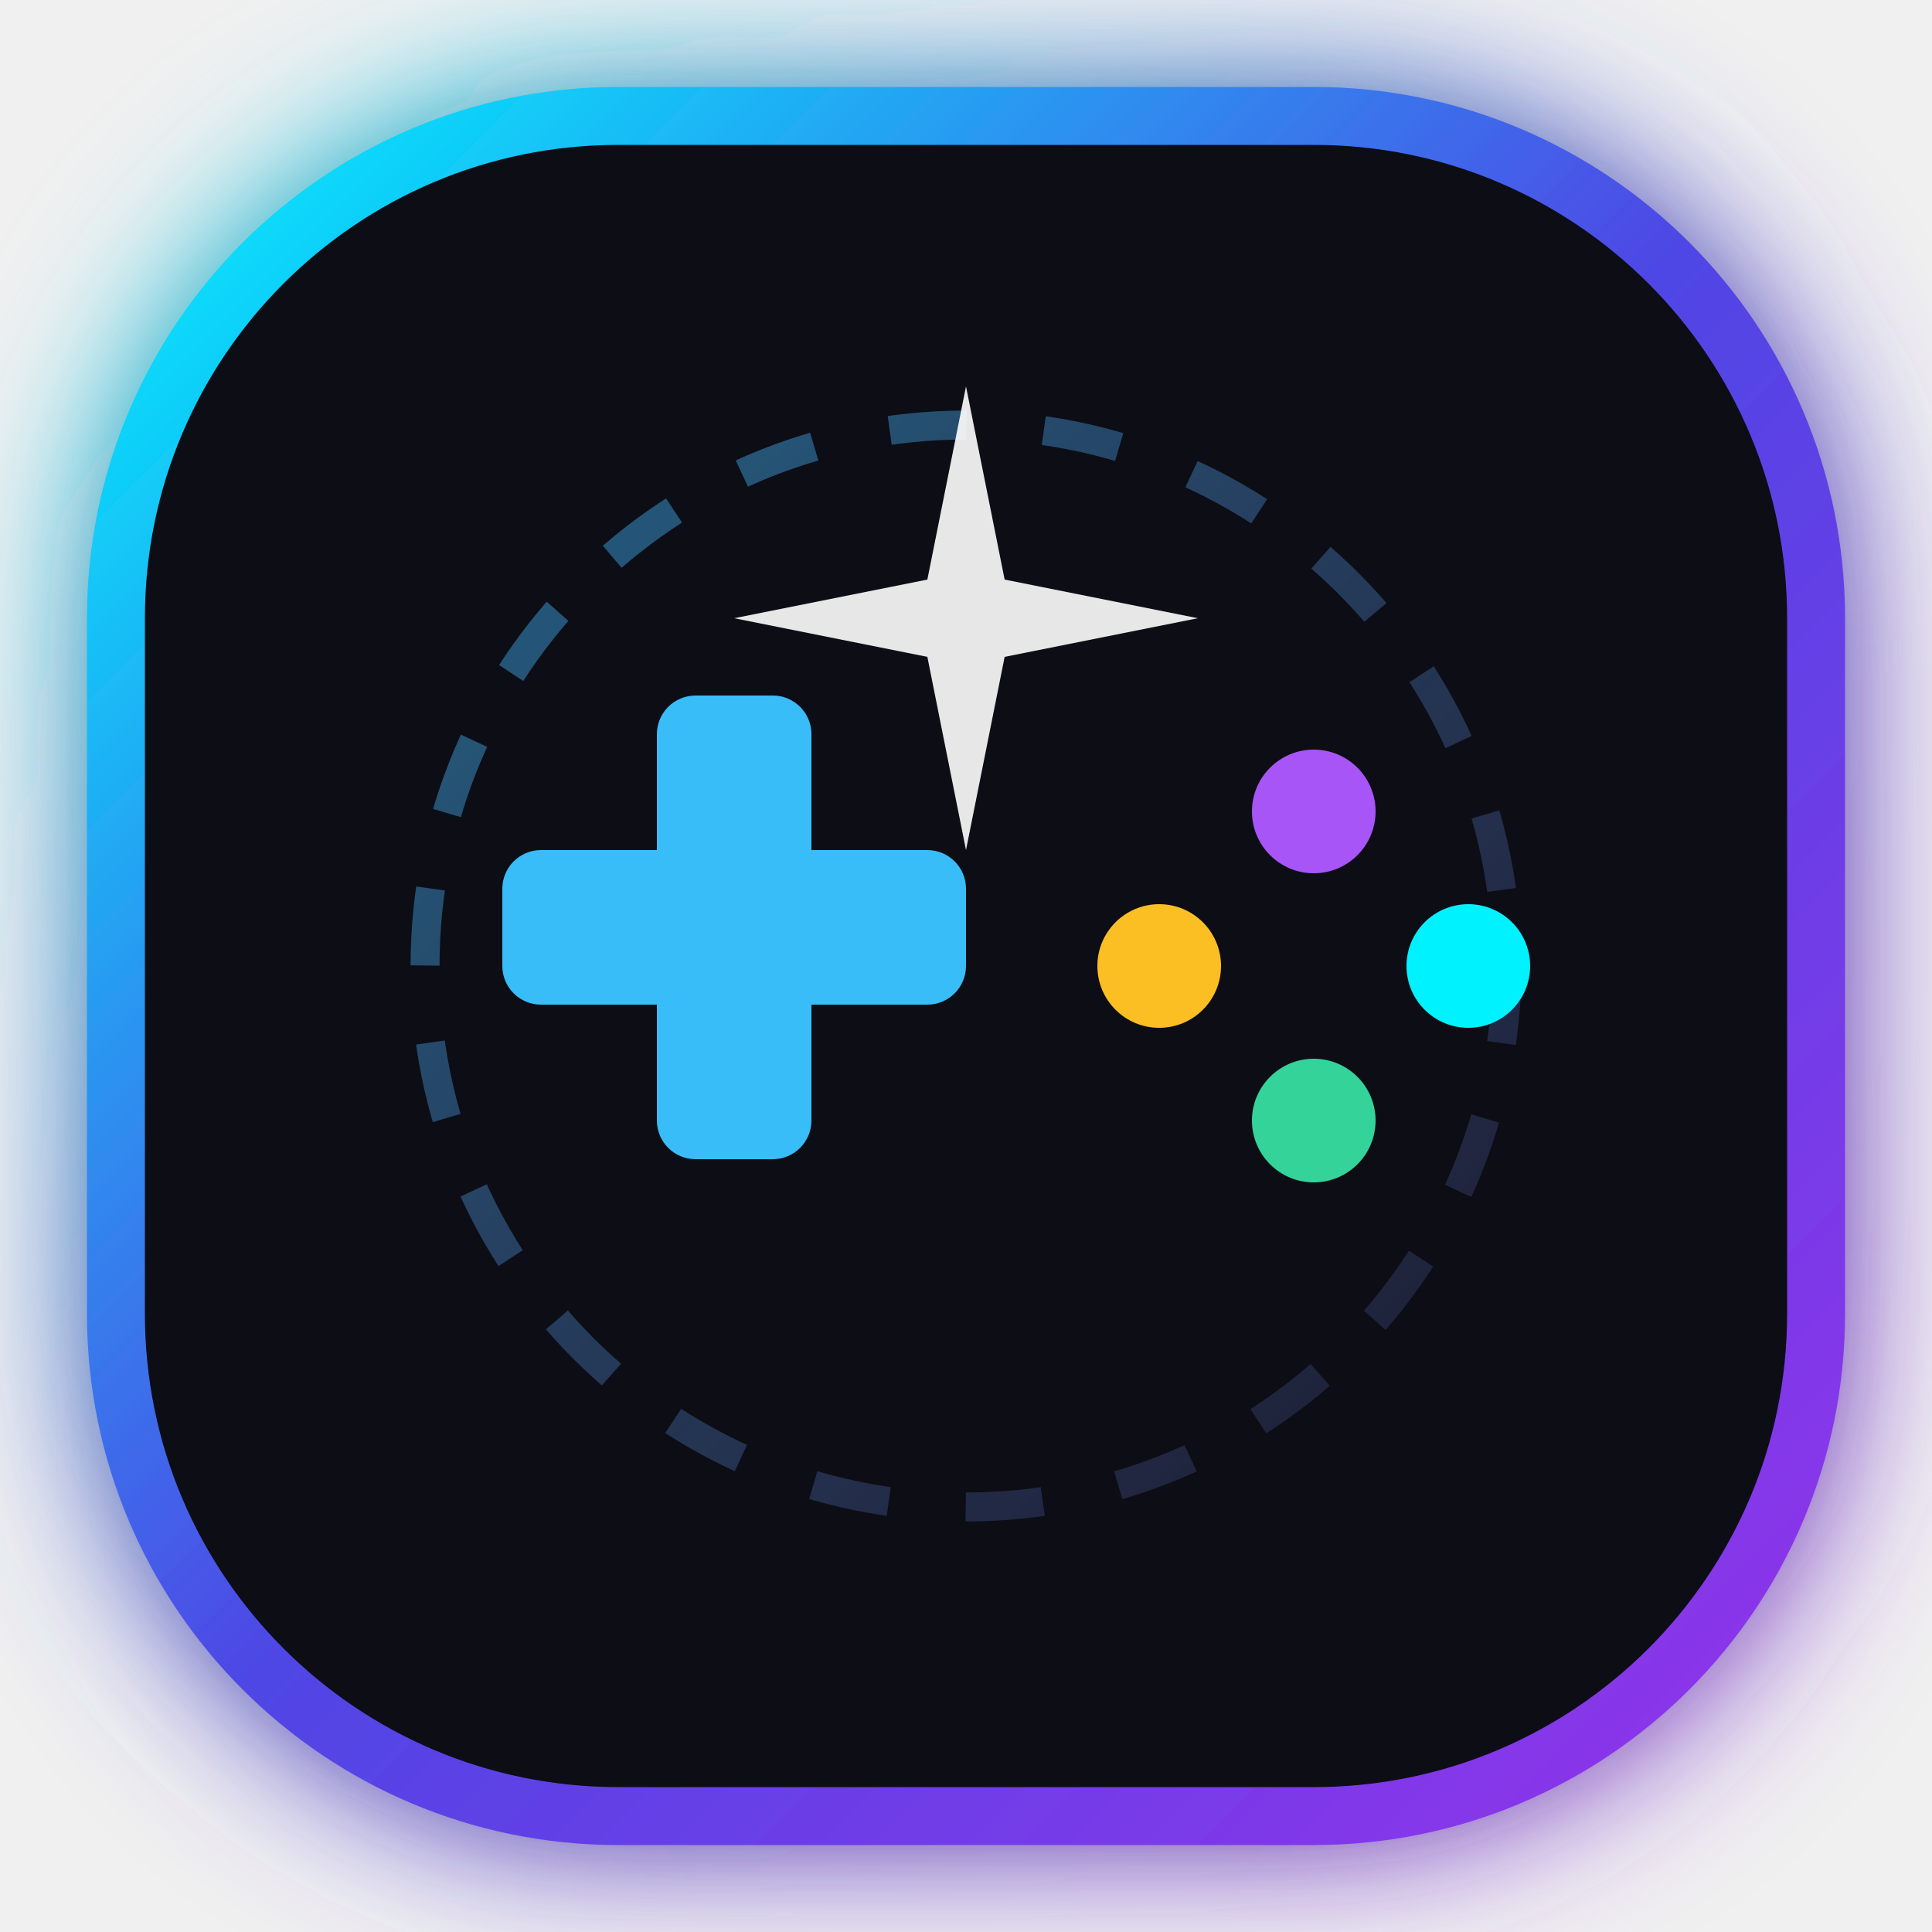
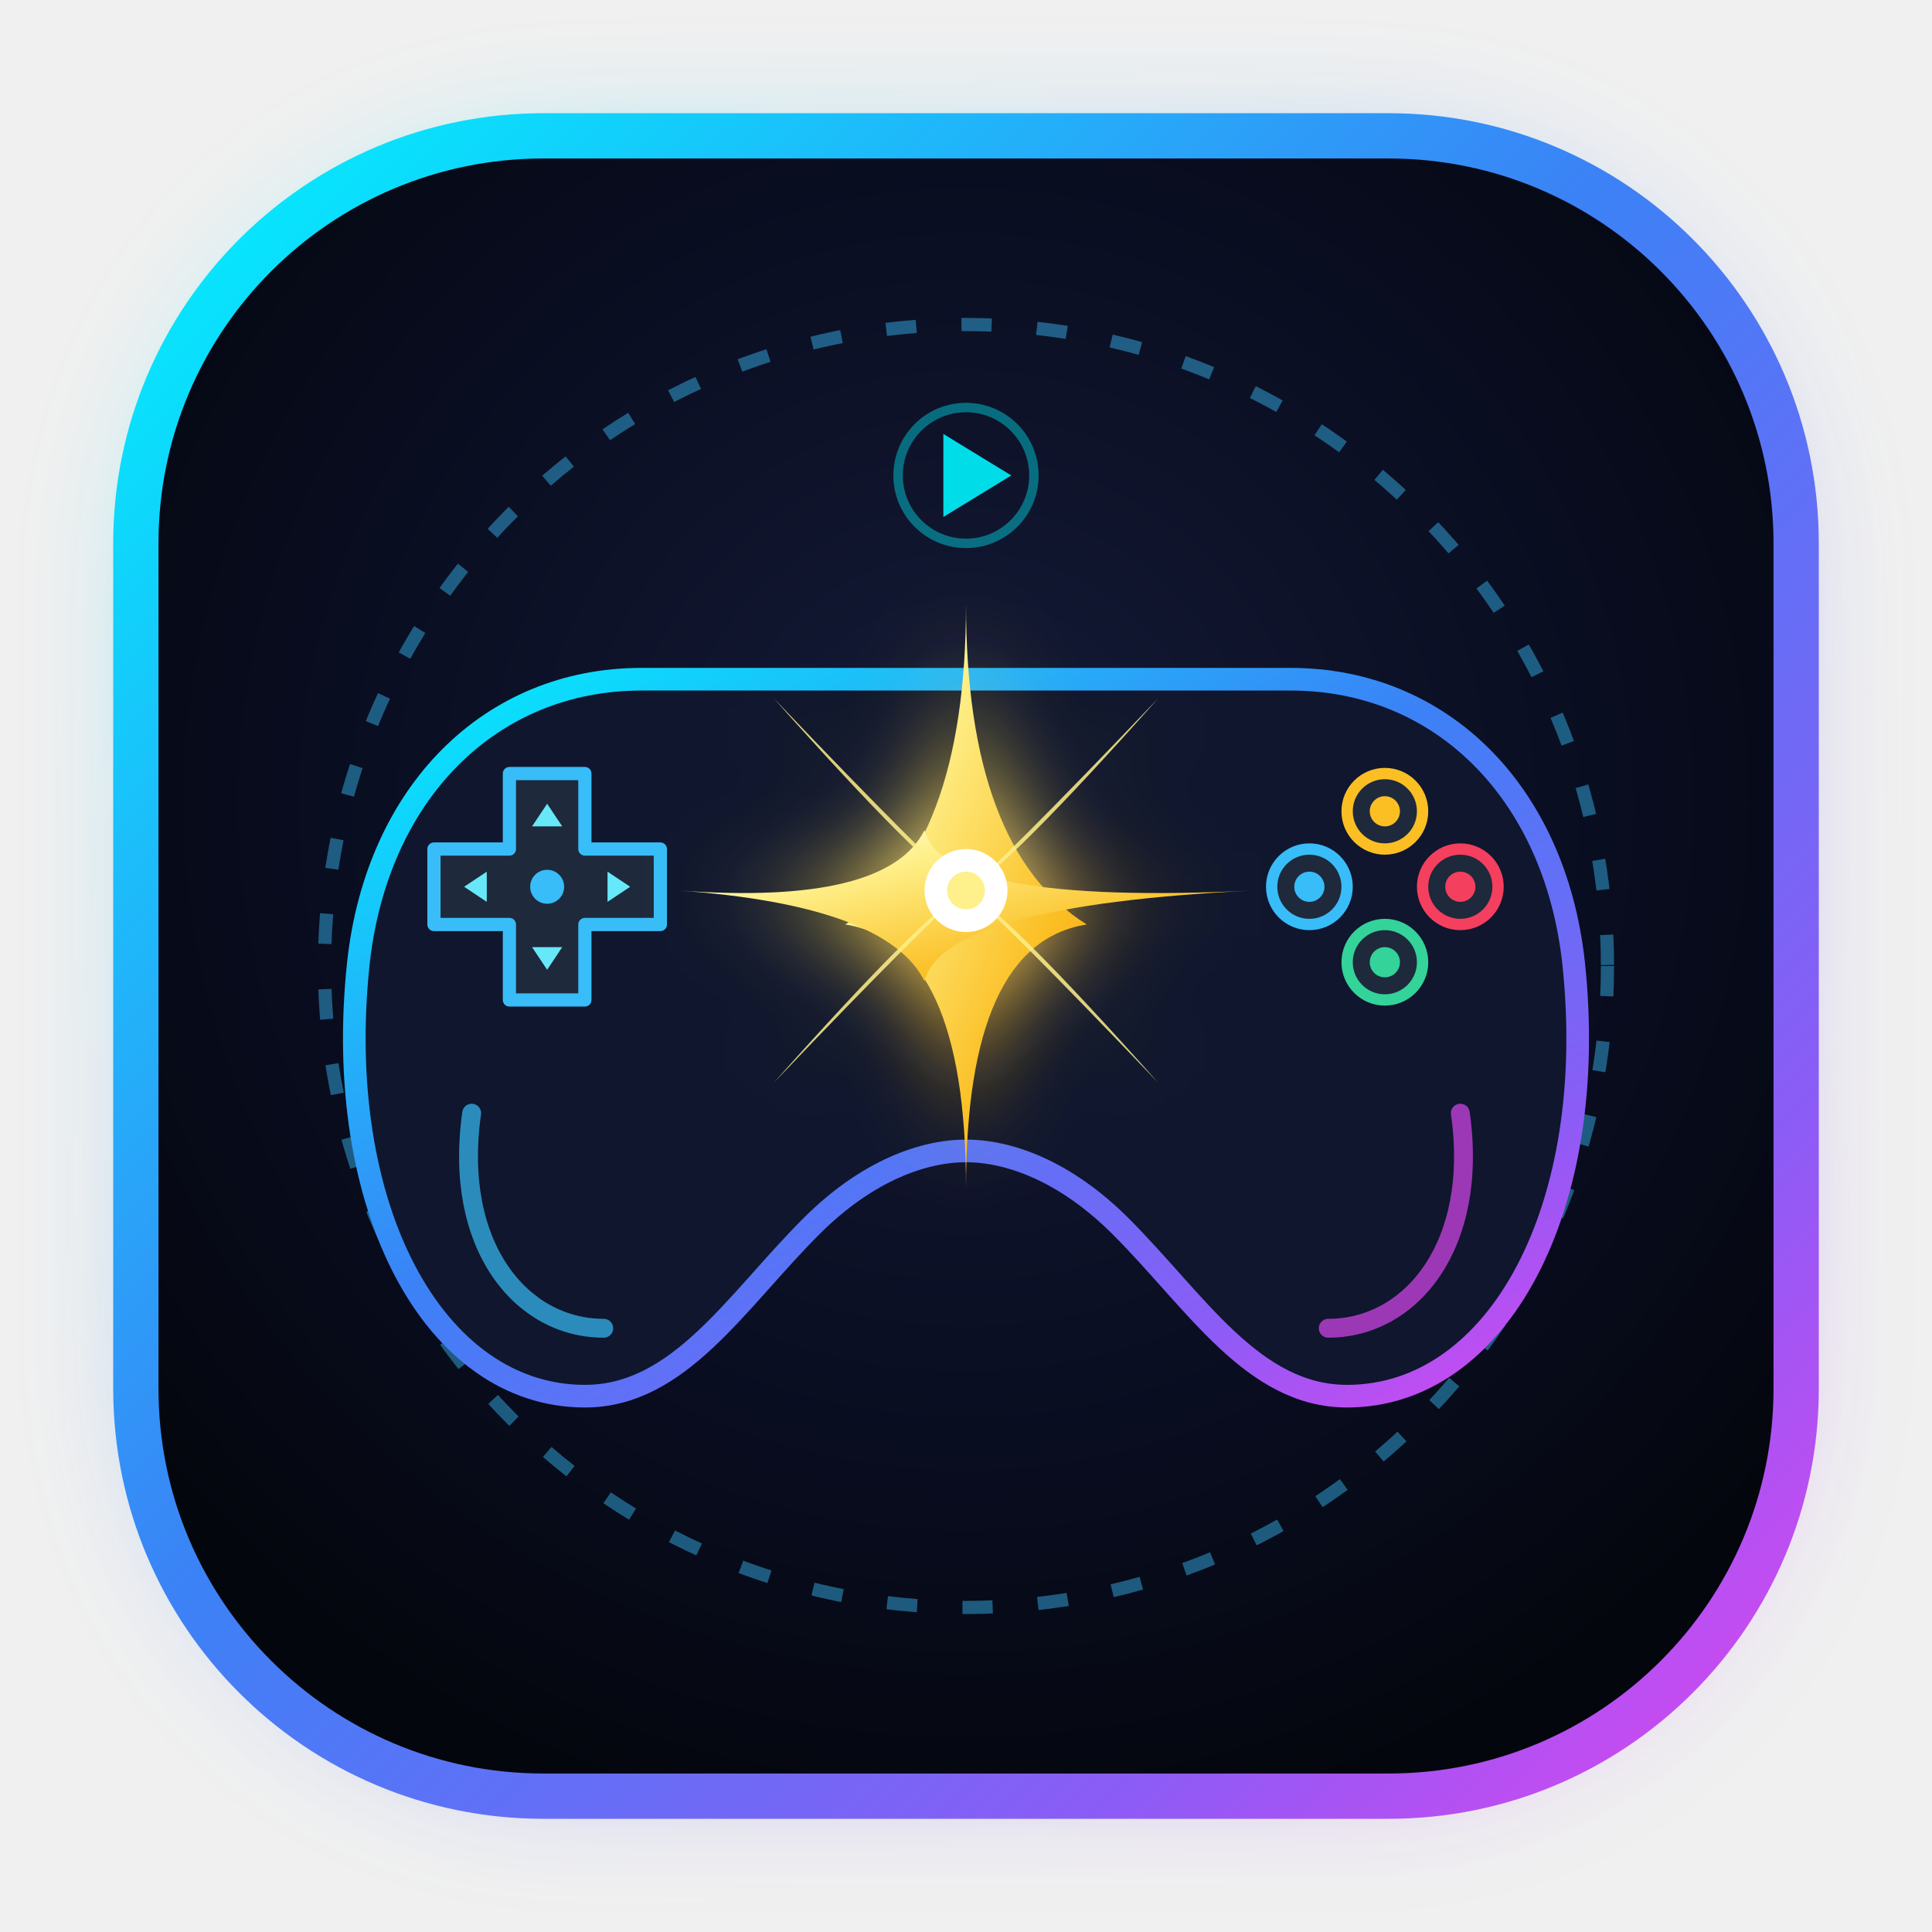
- <svg xmlns="http://www.w3.org/2000/svg" viewBox="0 0 100 100" fill="none">
+ <svg xmlns="http://www.w3.org/2000/svg" viewBox="0 0 512 512" fill="none">
  <defs>
-     <linearGradient id="luminaGrad" x1="0%" y1="0%" x2="100%" y2="100%">
+     <linearGradient id="neonBorderGrad" x1="0%" y1="0%" x2="100%" y2="100%">
      <stop offset="0%" stop-color="#00f2fe" />
-       <stop offset="50%" stop-color="#4f46e5" />
-       <stop offset="100%" stop-color="#9333ea" />
+       <stop offset="45%" stop-color="#3b82f6" />
+       <stop offset="80%" stop-color="#8b5cf6" />
+       <stop offset="100%" stop-color="#d946ef" />
    </linearGradient>
-     <linearGradient id="glowGrad" x1="0%" y1="0%" x2="100%" y2="100%">
-       <stop offset="0%" stop-color="#38bdf8" stop-opacity="0.8" />
-       <stop offset="100%" stop-color="#818cf8" stop-opacity="0.2" />
+     <radialGradient id="coreBgGrad" cx="50%" cy="40%" r="65%">
+       <stop offset="0%" stop-color="#151b38" />
+       <stop offset="60%" stop-color="#090d20" />
+       <stop offset="100%" stop-color="#04060d" />
+     </radialGradient>
+     <linearGradient id="starGoldGrad" x1="0%" y1="0%" x2="100%" y2="100%">
+       <stop offset="0%" stop-color="#ffffff" />
+       <stop offset="30%" stop-color="#fef08a" />
+       <stop offset="70%" stop-color="#fbbf24" />
+       <stop offset="100%" stop-color="#f59e0b" />
    </linearGradient>
-     <filter id="neonGlow" x="-20%" y="-20%" width="140%" height="140%">
-       <feGaussianBlur stdDeviation="4" result="blur" />
+     <linearGradient id="cyanActionGrad" x1="0%" y1="0%" x2="100%" y2="100%">
+       <stop offset="0%" stop-color="#67e8f9" />
+       <stop offset="100%" stop-color="#06b6d4" />
+     </linearGradient>
+     <filter id="luminaGlow" x="-30%" y="-30%" width="160%" height="160%">
+       <feGaussianBlur stdDeviation="16" result="blur" />
      <feComposite in="SourceGraphic" in2="blur" operator="over" />
    </filter>
+     <filter id="starGlow" x="-50%" y="-50%" width="200%" height="200%">
+       <feGaussianBlur stdDeviation="12" result="blur" />
+       <feColorMatrix type="matrix" values="1 0 0 0 0  0 0.9 0 0 0  0 0 0.4 0 0  0 0 0 1 0" result="coloredGlow" />
+       <feMerge>
+         <feMergeNode in="coloredGlow" />
+         <feMergeNode in="SourceGraphic" />
+       </feMerge>
+     </filter>
  </defs>
-   <rect x="6" y="6" width="88" height="88" rx="26" fill="#080b18" stroke="url(#luminaGrad)" stroke-width="3" filter="url(#neonGlow)" />
-   <circle cx="50" cy="50" r="28" stroke="url(#glowGrad)" stroke-width="1.5" stroke-dasharray="4 4" opacity="0.6" />
-   <path d="M 28 44 h 6 v -6 a 2 2 0 0 1 2 -2 h 4 a 2 2 0 0 1 2 2 v 6 h 6 a 2 2 0 0 1 2 2 v 4 a 2 2 0 0 1 -2 2 h -6 v 6 a 2 2 0 0 1 -2 2 h -4 a 2 2 0 0 1 -2 -2 v -6 h -6 a 2 2 0 0 1 -2 -2 v -4 a 2 2 0 0 1 2 -2 Z" fill="#38bdf8" />
-   <circle cx="68" cy="42" r="3.2" fill="#a855f7" />
-   <circle cx="76" cy="50" r="3.2" fill="#00f2fe" />
-   <circle cx="60" cy="50" r="3.2" fill="#fbbf24" />
-   <circle cx="68" cy="58" r="3.2" fill="#34d399" />
-   <path d="M 50 20 L 52 30 L 62 32 L 52 34 L 50 44 L 48 34 L 38 32 L 48 30 Z" fill="#ffffff" opacity="0.9" />
+   <rect x="40" y="40" width="432" height="432" rx="112" fill="url(#neonBorderGrad)" opacity="0.35" filter="url(#luminaGlow)" />
+   <rect x="36" y="36" width="440" height="440" rx="108" fill="url(#coreBgGrad)" stroke="url(#neonBorderGrad)" stroke-width="12" />
+   <circle cx="256" cy="256" r="170" stroke="#38bdf8" stroke-width="3.5" stroke-dasharray="8 12" opacity="0.45" />
+   <path d="     M 170 180     C 130 180, 100 210, 95 255     C 88 320, 115 370, 155 370     C 180 370, 195 345, 215 325     C 230 310, 245 305, 256 305     C 267 305, 282 310, 297 325     C 317 345, 332 370, 357 370     C 397 370, 424 320, 417 255     C 412 210, 382 180, 342 180     L 170 180 Z   " fill="#0f162e" stroke="url(#neonBorderGrad)" stroke-width="6" />
+   <path d="M 125 295 C 120 330, 138 352, 160 352" stroke="#38bdf8" stroke-width="5" stroke-linecap="round" opacity="0.7" />
+   <path d="M 387 295 C 392 330, 374 352, 352 352" stroke="#d946ef" stroke-width="5" stroke-linecap="round" opacity="0.7" />
+   <g transform="translate(145, 235)">
+     <path d="       M -10 -30 H 10 V -10 H 30 V 10 H 10 V 30 H -10 V 10 H -30 V -10 H -10 Z     " fill="#1e293b" stroke="#38bdf8" stroke-width="3.5" stroke-linejoin="round" />
+     <circle cx="0" cy="0" r="4.5" fill="#38bdf8" />
+     <path d="M 0 -22 L -4 -16 L 4 -16 Z" fill="#67e8f9" />
+     <path d="M 0 22 L -4 16 L 4 16 Z" fill="#67e8f9" />
+     <path d="M -22 0 L -16 -4 L -16 4 Z" fill="#67e8f9" />
+     <path d="M 22 0 L 16 -4 L 16 4 Z" fill="#67e8f9" />
+   </g>
+   <g transform="translate(367, 235)">
+     <circle cx="0" cy="-20" r="10" fill="#1e293b" stroke="#fbbf24" stroke-width="3" />
+     <circle cx="0" cy="-20" r="4" fill="#fbbf24" />
+     <circle cx="20" cy="0" r="10" fill="#1e293b" stroke="#f43f5e" stroke-width="3" />
+     <circle cx="20" cy="0" r="4" fill="#f43f5e" />
+     <circle cx="0" cy="20" r="10" fill="#1e293b" stroke="#34d399" stroke-width="3" />
+     <circle cx="0" cy="20" r="4" fill="#34d399" />
+     <circle cx="-20" cy="0" r="10" fill="#1e293b" stroke="#38bdf8" stroke-width="3" />
+     <circle cx="-20" cy="0" r="4" fill="#38bdf8" />
+   </g>
+   <g filter="url(#starGlow)">
+     <path d="       M 256 160       Q 256 225, 288 245       Q 256 250, 256 315       Q 256 250, 224 245       Q 256 225, 256 160 Z     " fill="url(#starGoldGrad)" />
+     <path d="       M 180 236       Q 235 240, 245 220       Q 250 240, 332 236       Q 250 240, 245 260       Q 235 240, 180 236 Z     " fill="url(#starGoldGrad)" />
+     <path d="       M 205 185       Q 245 230, 256 236       Q 245 242, 205 287       Q 248 242, 256 236       Q 248 230, 205 185 Z     " fill="#fef08a" opacity="0.85" />
+     <path d="       M 307 185       Q 267 230, 256 236       Q 267 242, 307 287       Q 264 242, 256 236       Q 264 230, 307 185 Z     " fill="#fef08a" opacity="0.85" />
+     <circle cx="256" cy="236" r="11" fill="#ffffff" />
+     <circle cx="256" cy="236" r="5" fill="#fef08a" />
+   </g>
+   <path d="M 250 115 L 268 126 L 250 137 Z" fill="#00f2fe" opacity="0.9" />
+   <circle cx="256" cy="126" r="18" stroke="#00f2fe" stroke-width="2.5" opacity="0.4" />
</svg>
